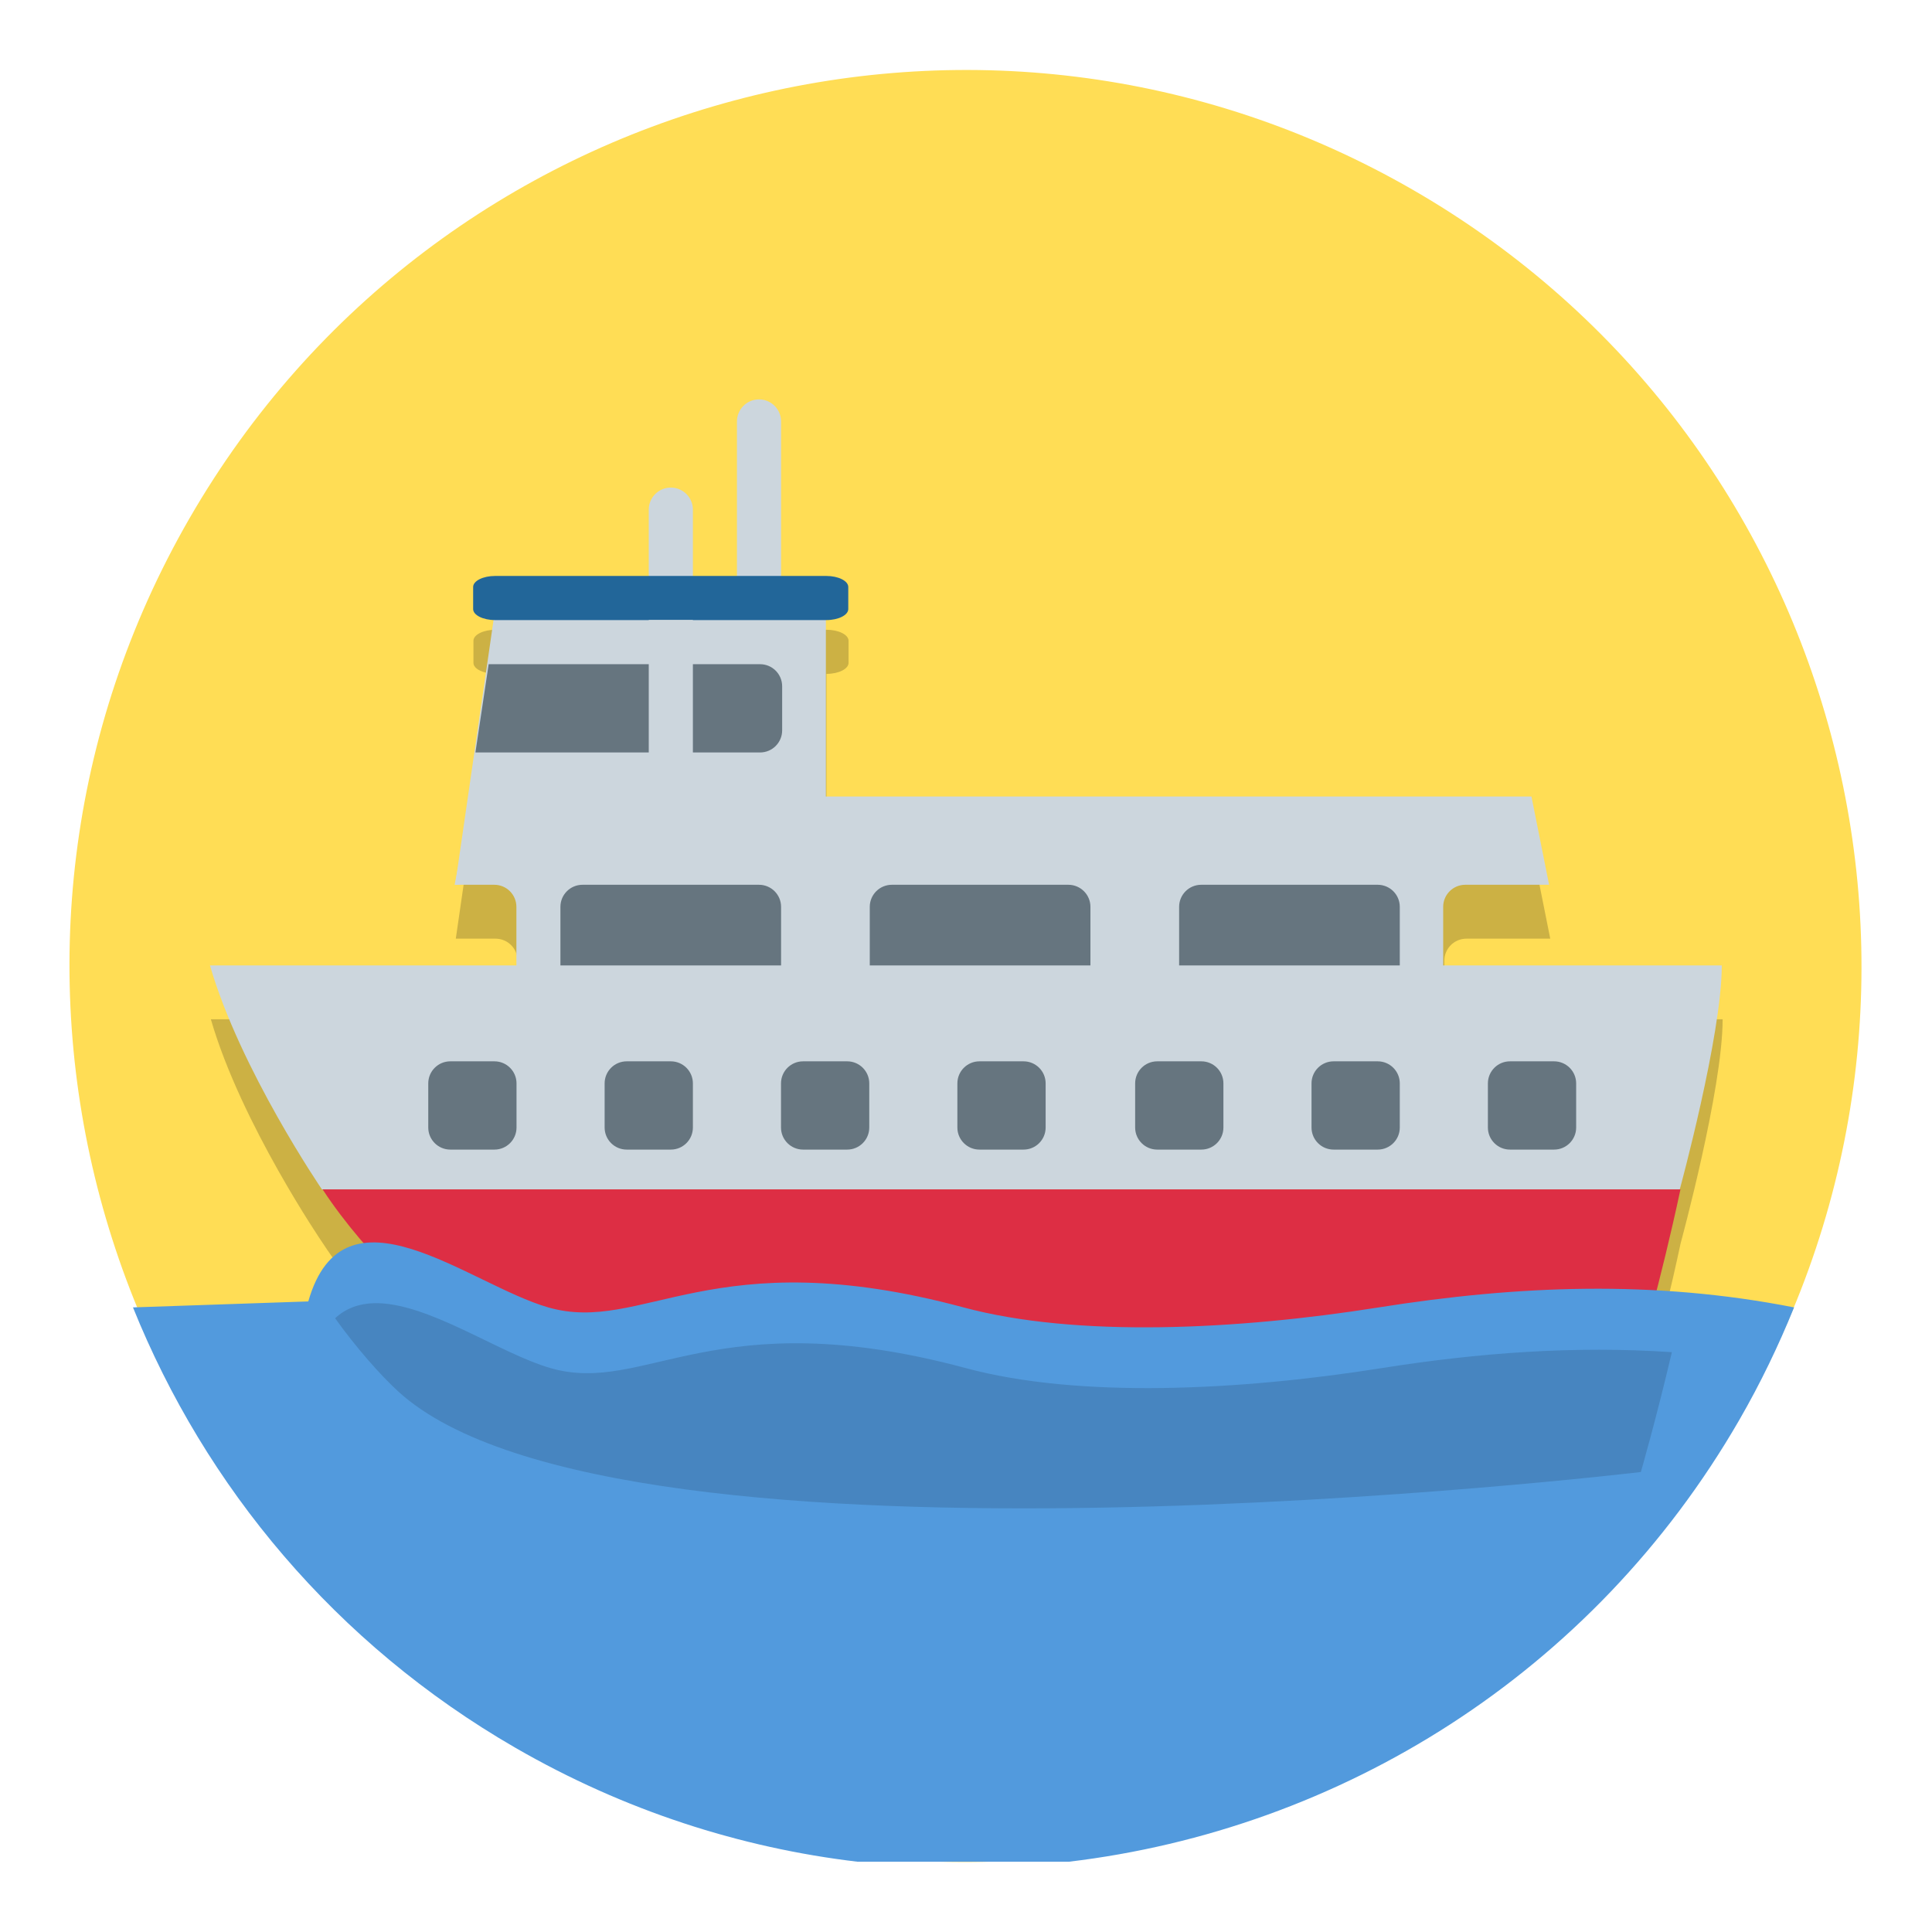
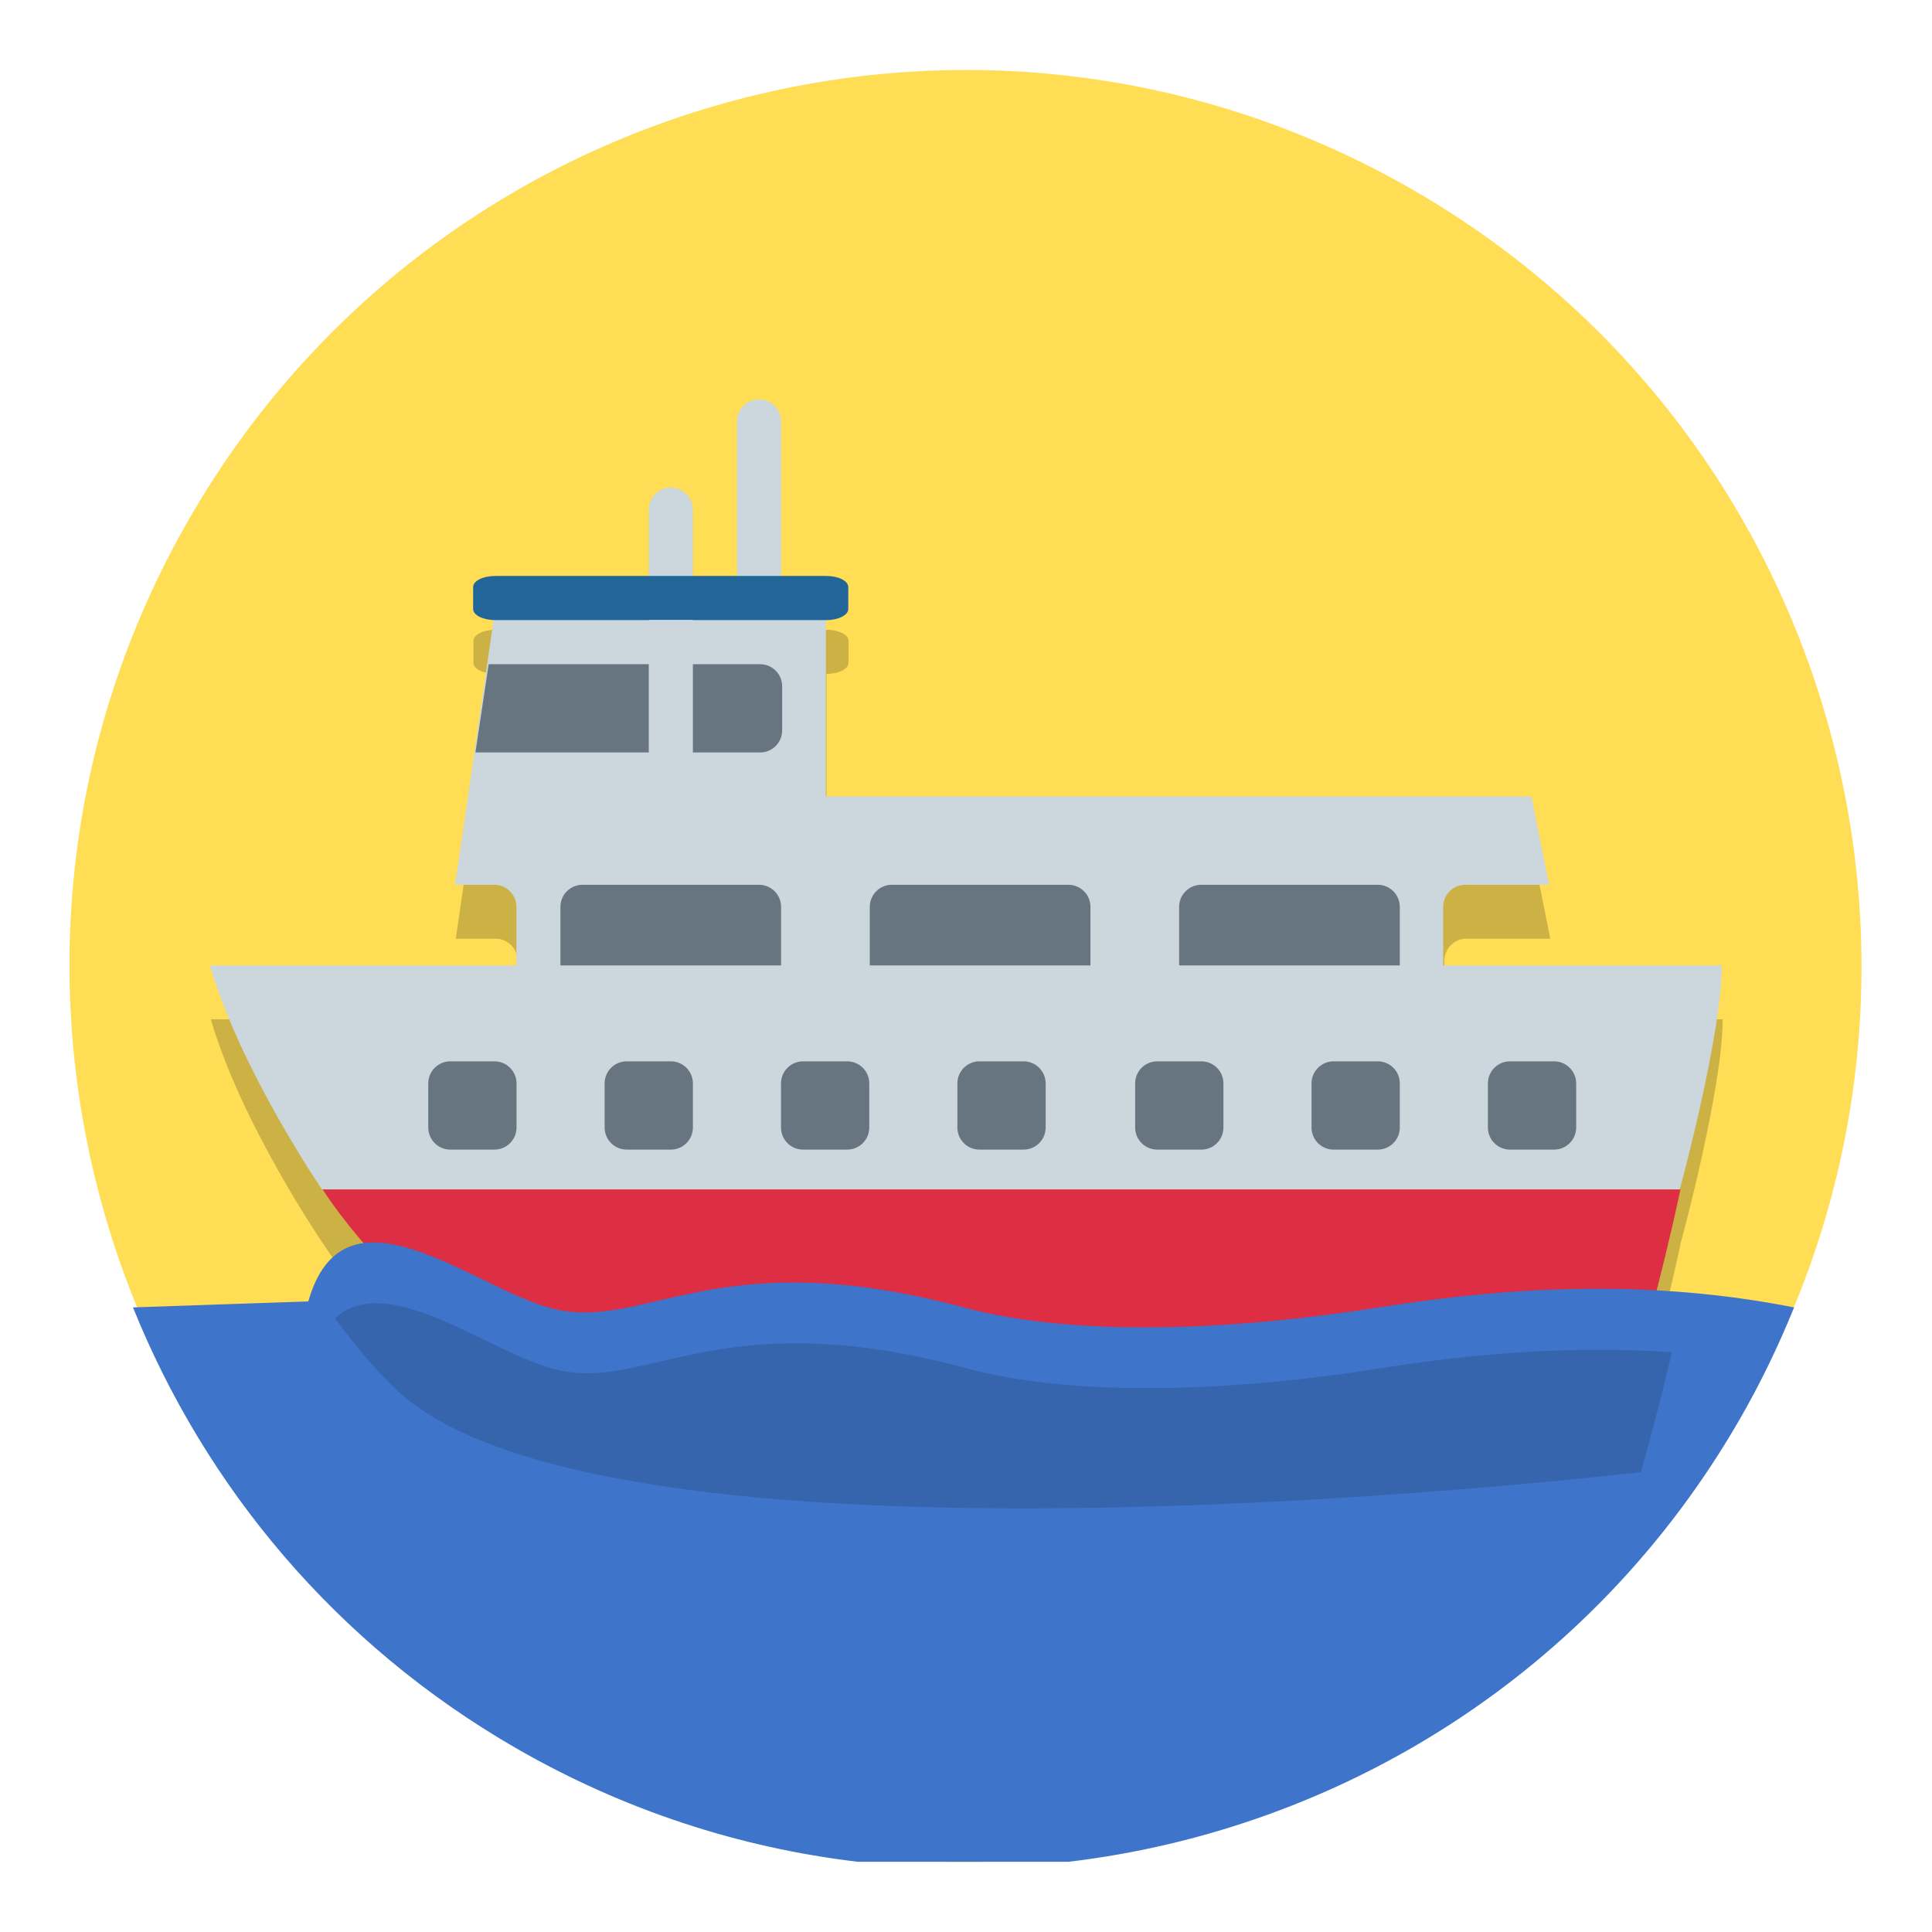
- <svg xmlns="http://www.w3.org/2000/svg" width="138.02" height="138.02" version="1.1" viewBox="0 0 138.021 138.021">
+ <svg xmlns="http://www.w3.org/2000/svg" width="138.02" height="138.02" version="1.1" viewBox="0 0 138.02 138.02">
  <g id="ferry" transform="translate(-1203 -395.03)">
    <path d="m1327.4 496.04c-17.673 30.611-56.815 41.099-87.426 23.426-30.611-17.673-41.099-56.815-23.426-87.426 17.673-30.611 56.815-41.099 87.426-23.426 30.61 17.673 41.099 56.815 23.426 87.426" fill="#fd5" stroke-width=".2" />
    <path d="m1238.4 440.02c-0.87 0-1.578 0.352-1.578 0.787v1.576c0 0.418 0.66 0.754 1.484 0.779l-2.744 18.926h2.838c0.87 0 1.576 0.706 1.576 1.576v4.184h-21.912c2.156 7.454 8 16 8 16 1.589 2.431 3.735 4.875 5.211 6.231 15.776 14.478 88.787 5.769 88.787 5.769s1.577-5.332 3.002-12c0 0 3-11 3-16h-19.881v-4.184c0-0.87 0.706-1.576 1.576-1.576h5.99l-1.26-6.305h-50.445v-12.611c0.87 0 1.576-0.354 1.576-0.789v-1.576c0-0.435-0.706-0.787-1.576-0.787z" fill-opacity=".2" />
    <g stroke-width=".396">
      <g transform="matrix(3.1528 5.2959e-8 5.2959e-8 -3.1528 1306.1 466.12)">
        <path d="m0 0v2c0 0.276 0.224 0.5 0.5 0.5h1.9l-0.4 2h-24l-0.4-2h0.9c0.276 0 0.5-0.224 0.5-0.5v-2c0-0.276-0.224-0.5-0.5-0.5h21c-0.276 0 0.5 0.224 0.5 0.5" fill="#ccd6dd" />
      </g>
      <g transform="matrix(3.1528 5.2959e-8 5.2959e-8 -3.1528 1258.8 466.12)">
        <path d="m0 0c0-0.276-0.224-0.5-0.5-0.5h-4c-0.276 0-0.5 0.224-0.5 0.5v2c0 0.276 0.224 0.5 0.5 0.5h4c0.276 0 0.5-0.224 0.5-0.5z" fill="#66757f" />
      </g>
      <g transform="matrix(3.1528 5.2959e-8 5.2959e-8 -3.1528 1280.9 466.12)">
        <path d="m0 0c0-0.276-0.224-0.5-0.5-0.5h-4c-0.276 0-0.5 0.224-0.5 0.5v2c0 0.276 0.224 0.5 0.5 0.5h4c0.276 0 0.5-0.224 0.5-0.5z" fill="#66757f" />
      </g>
      <g transform="matrix(3.1528 5.2959e-8 5.2959e-8 -3.1528 1303 466.12)">
        <path d="m0 0c0-0.276-0.224-0.5-0.5-0.5h-4c-0.276 0-0.5 0.224-0.5 0.5v2c0 0.276 0.224 0.5 0.5 0.5h4c0.276 0 0.5-0.224 0.5-0.5z" fill="#66757f" />
      </g>
      <g transform="matrix(3.1528 5.2959e-8 5.2959e-8 -3.1528 1320 492)">
        <path d="m0.952 3.806s0.952 3.489 0.952 5.075l-34.256-6e-7c0.684-2.364 2.537-5.075 2.537-5.075" fill="#ccd6dd" />
      </g>
      <g transform="matrix(3.1528 5.2959e-8 5.2959e-8 -3.1528 1226.6 480.31)">
        <path d="m-0.175 0.098c0.504-0.771 1.185-1.546 1.653-1.976 5.004-4.592 28.162-1.83 28.162-1.83s0.5 1.691 0.952 3.806z" fill="#dd2e44" />
      </g>
      <g transform="matrix(3.1528 5.2959e-8 5.2959e-8 -3.1528 1239.9 475.58)">
        <path d="m0 0c0-0.276-0.224-0.5-0.5-0.5h-1c-0.276 0-0.5 0.224-0.5 0.5v1c0 0.276 0.224 0.5 0.5 0.5h1c0.276 0 0.5-0.224 0.5-0.5z" fill="#66757f" />
      </g>
      <g transform="matrix(3.1528 5.2959e-8 5.2959e-8 -3.1528 1252.5 475.58)">
        <path d="m0 0c0-0.276-0.224-0.5-0.5-0.5h-1c-0.276 0-0.5 0.224-0.5 0.5v1c0 0.276 0.224 0.5 0.5 0.5h1c0.276 0 0.5-0.224 0.5-0.5z" fill="#66757f" />
      </g>
      <g transform="matrix(3.1528 5.2959e-8 5.2959e-8 -3.1528 1265.1 475.58)">
        <path d="m0 0c0-0.276-0.224-0.5-0.5-0.5h-1c-0.276 0-0.5 0.224-0.5 0.5v1c0 0.276 0.224 0.5 0.5 0.5h1c0.276 0 0.5-0.224 0.5-0.5z" fill="#66757f" />
      </g>
      <g transform="matrix(3.1528 5.2959e-8 5.2959e-8 -3.1528 1277.7 475.58)">
        <path d="m0 0c0-0.276-0.224-0.5-0.5-0.5h-1c-0.276 0-0.5 0.224-0.5 0.5v1c0 0.276 0.224 0.5 0.5 0.5h1c0.276 0 0.5-0.224 0.5-0.5z" fill="#66757f" />
      </g>
      <g transform="matrix(3.1528 5.2959e-8 5.2959e-8 -3.1528 1290.4 475.58)">
        <path d="m0 0c0-0.276-0.224-0.5-0.5-0.5h-1c-0.276 0-0.5 0.224-0.5 0.5v1c0 0.276 0.224 0.5 0.5 0.5h1c0.276 0 0.5-0.224 0.5-0.5z" fill="#66757f" />
      </g>
      <g transform="matrix(3.1528 5.2959e-8 5.2959e-8 -3.1528 1303 475.58)">
        <path d="m0 0c0-0.276-0.224-0.5-0.5-0.5h-1c-0.276 0-0.5 0.224-0.5 0.5v1c0 0.276 0.224 0.5 0.5 0.5h1c0.276 0 0.5-0.224 0.5-0.5z" fill="#66757f" />
      </g>
      <g transform="matrix(3.1528 5.2959e-8 5.2959e-8 -3.1528 1315.6 475.58)">
        <path d="m0 0c0-0.276-0.224-0.5-0.5-0.5h-1c-0.276 0-0.5 0.224-0.5 0.5v1c0 0.276 0.224 0.5 0.5 0.5h1c0.276 0 0.5-0.224 0.5-0.5z" fill="#66757f" />
      </g>
      <g transform="matrix(3.1528 5.2959e-8 5.2959e-8 -3.1528 1262 455.09)">
        <path d="m0 0-8.4-1 0.9 6.208h7.5z" fill="#ccd6dd" />
      </g>
      <g transform="matrix(3.1528 5.2959e-8 5.2959e-8 -3.1528 1258.8 437.75)">
        <path d="m0 0c0-0.276-0.224-0.5-0.5-0.5s-0.5 0.224-0.5 0.5v4c0 0.276 0.224 0.5 0.5 0.5s0.5-0.224 0.5-0.5z" fill="#ccd6dd" />
      </g>
      <g transform="matrix(3.1528 5.2959e-8 5.2959e-8 -3.1528 1252.5 444.05)">
        <path d="m0 0c0-0.276-0.224-0.5-0.5-0.5s-0.5 0.224-0.5 0.5v4c0 0.276 0.224 0.5 0.5 0.5s0.5-0.224 0.5-0.5z" fill="#ccd6dd" />
      </g>
      <g transform="matrix(3.1528 5.2959e-8 5.2959e-8 -3.1528 1263.6 438.54)">
        <path d="m0 0c0-0.138-0.224-0.25-0.5-0.25h-7.5c-0.276 0-0.5 0.112-0.5 0.25v0.5c0 0.138 0.224 0.25 0.5 0.25h7.5c0.276 0 0.5-0.112 0.5-0.25z" fill="#269" />
      </g>
      <g transform="matrix(3.1528 5.2959e-8 5.2959e-8 -3.1528 1257.3 442.48)">
        <path d="m0 0h-6.15l-0.3-2h6.45c0.276 0 0.5 0.224 0.5 0.5v1c0 0.276-0.224 0.5-0.5 0.5" fill="#66757f" />
      </g>
    </g>
    <path d="m1252.5 451.93h-3.153v-12.611l3.153 1e-5z" fill="#ccd6dd" />
-     <path d="m1212.5 488.43c5.157 12.796 14.456 24.034 27.33 31.467 7.762 4.481 16.072 7.144 24.441 8.135h15.078c19.351-2.304 37.413-13.386 47.906-31.561 1.514-2.623 2.806-5.312 3.912-8.041-10.015-1.969-19.731-1.577-29.667 0-10.142 1.61-21.613 2.168-29.667 0-17.977-4.84-22.904 1.942-29.667 0-5.659-1.625-14.602-9.325-17.142-0.427z" fill="#529add" stroke-width=".2" />
+     <path d="m1212.5 488.43c5.157 12.796 14.456 24.034 27.33 31.467 7.762 4.481 16.072 7.144 24.441 8.135h15.078c19.351-2.304 37.413-13.386 47.906-31.561 1.514-2.623 2.806-5.312 3.912-8.041-10.015-1.969-19.731-1.577-29.667 0-10.142 1.61-21.613 2.168-29.667 0-17.977-4.84-22.904 1.942-29.667 0-5.659-1.625-14.602-9.325-17.142-0.427z" fill="#3e74c9" stroke-width=".2" />
    <path d="m1229.7 488.13c-1.038 0.03-1.974 0.35-2.76 1.074 1.48 2.075 3.225 4.051 4.494 5.217 15.776 14.478 88.787 5.769 88.787 5.769s1.055-3.627 2.217-8.562c-6.93-0.465-13.79 0.036-20.758 1.143-10.142 1.61-21.614 2.168-29.668 0-17.977-4.84-22.903 1.942-29.666 0-3.714-1.067-8.842-4.75-12.646-4.641z" fill-opacity=".133" />
  </g>
</svg>
